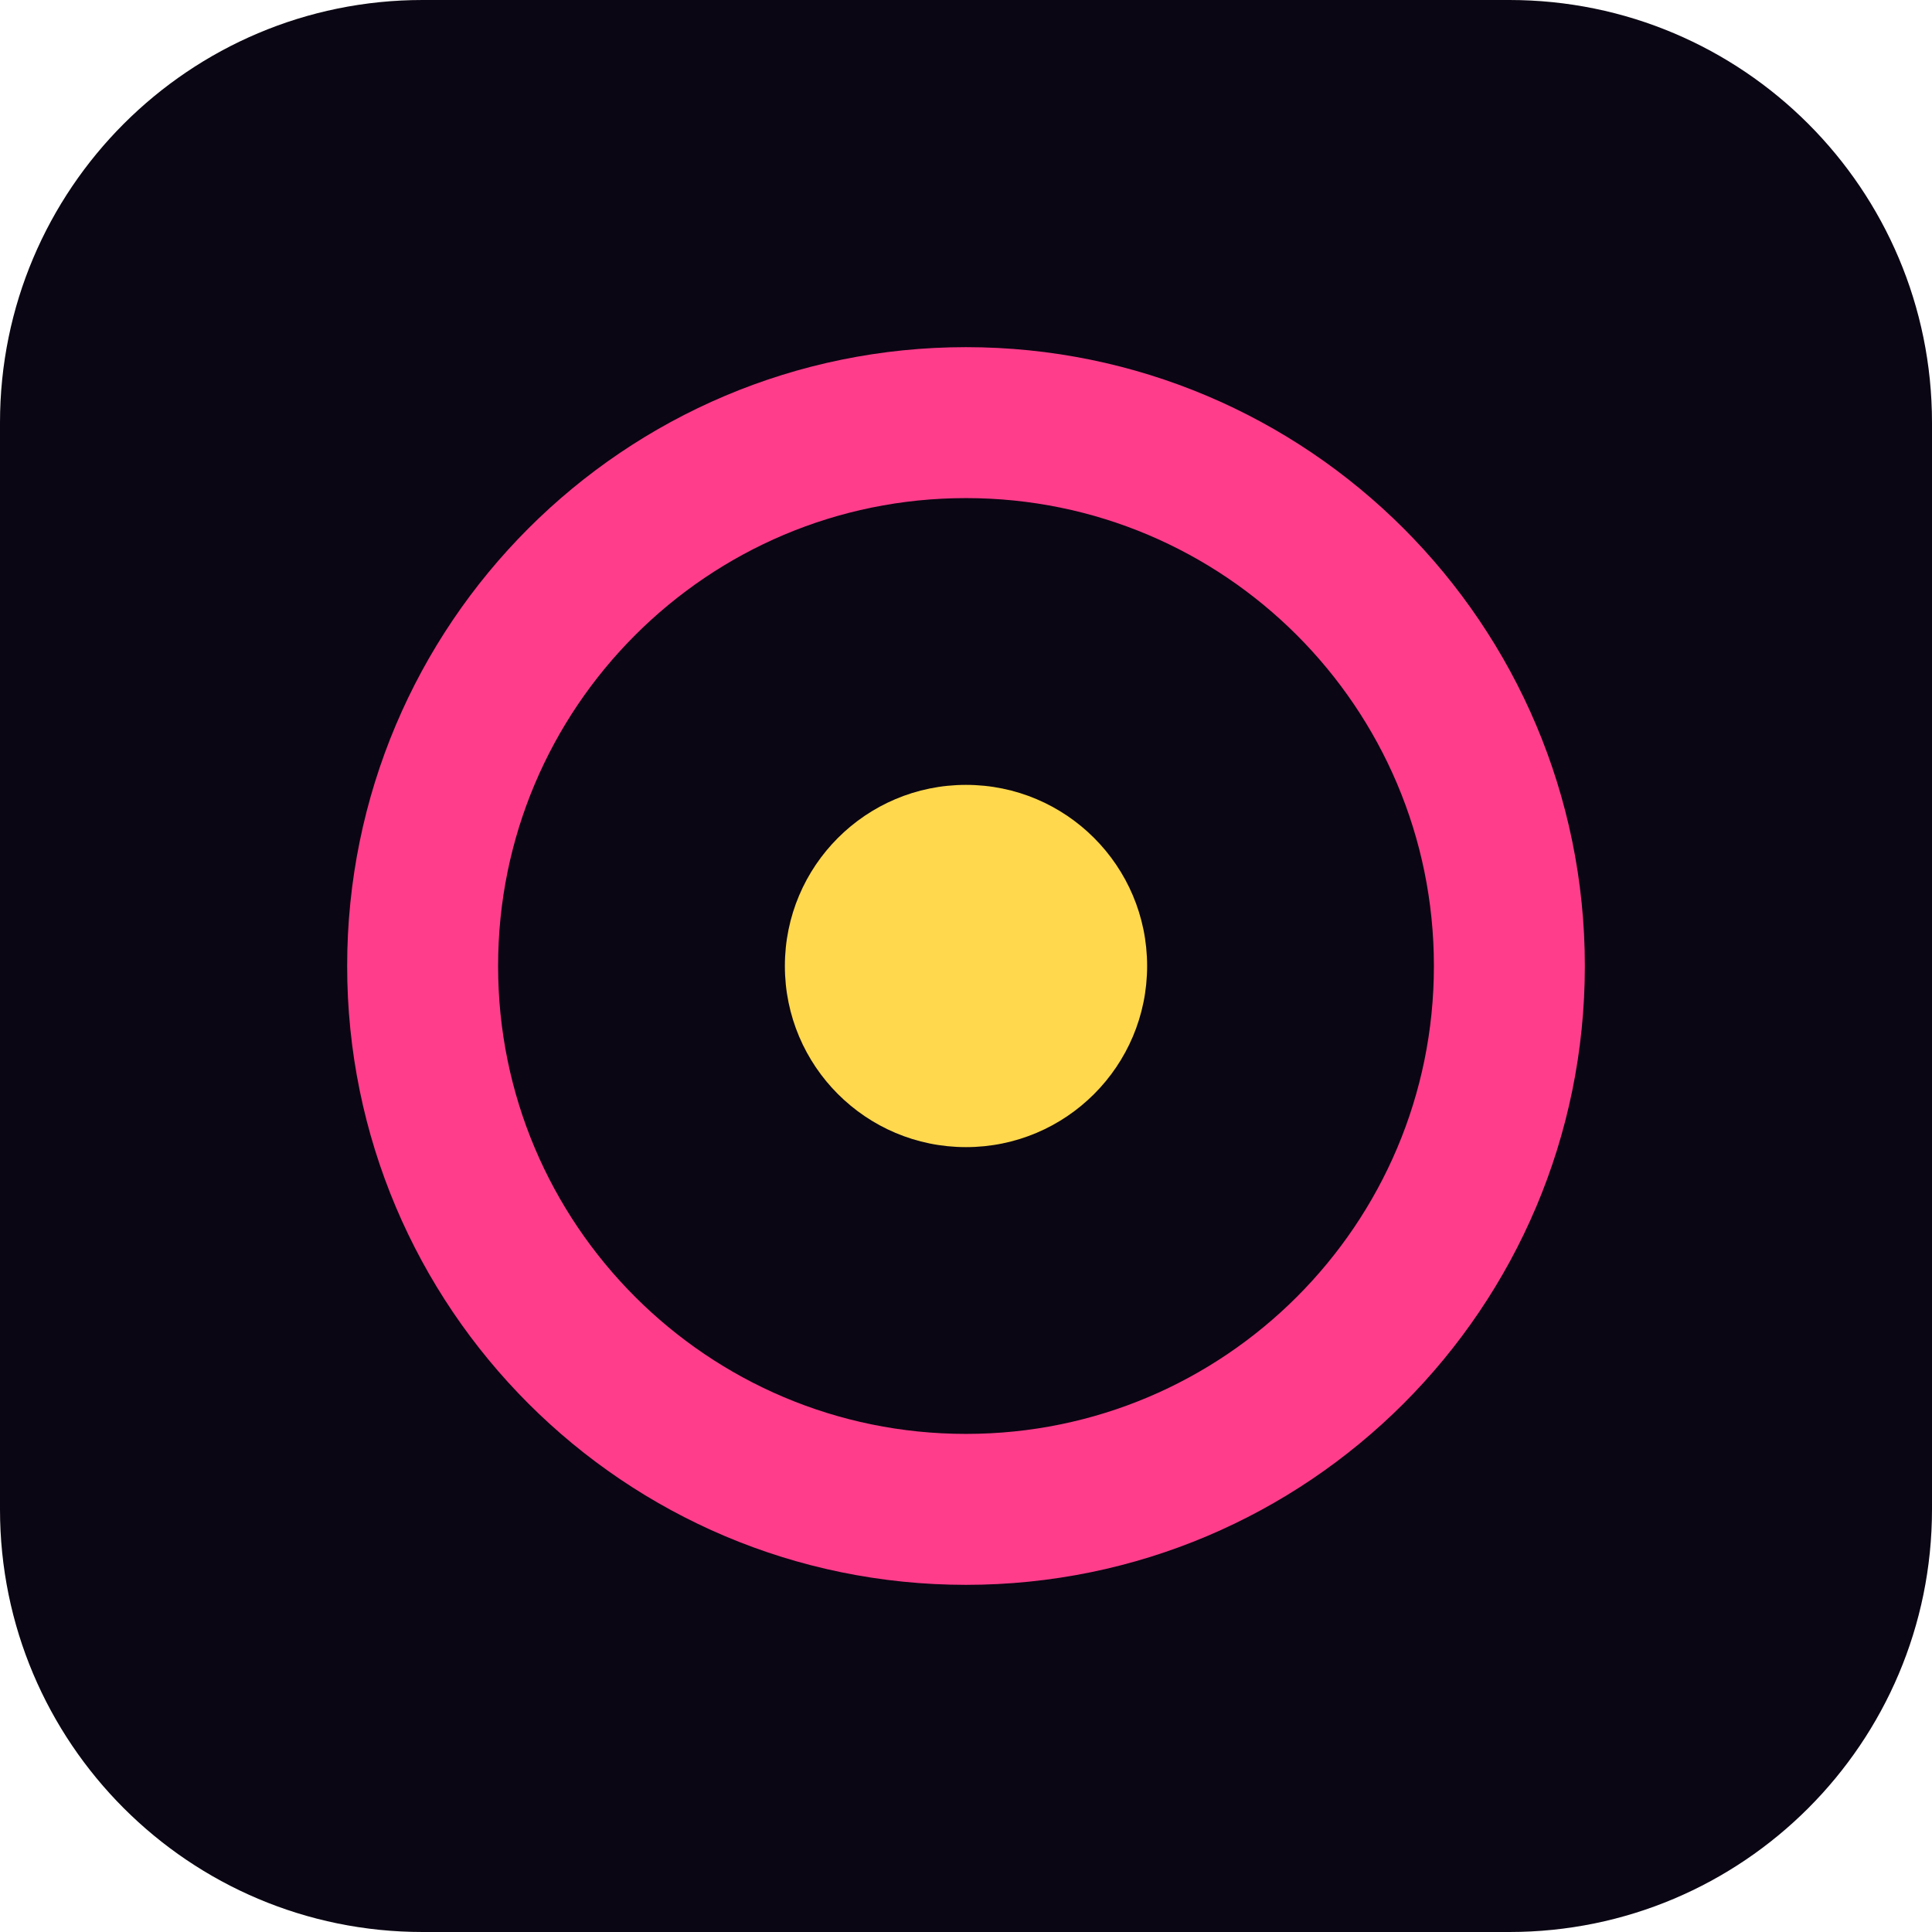
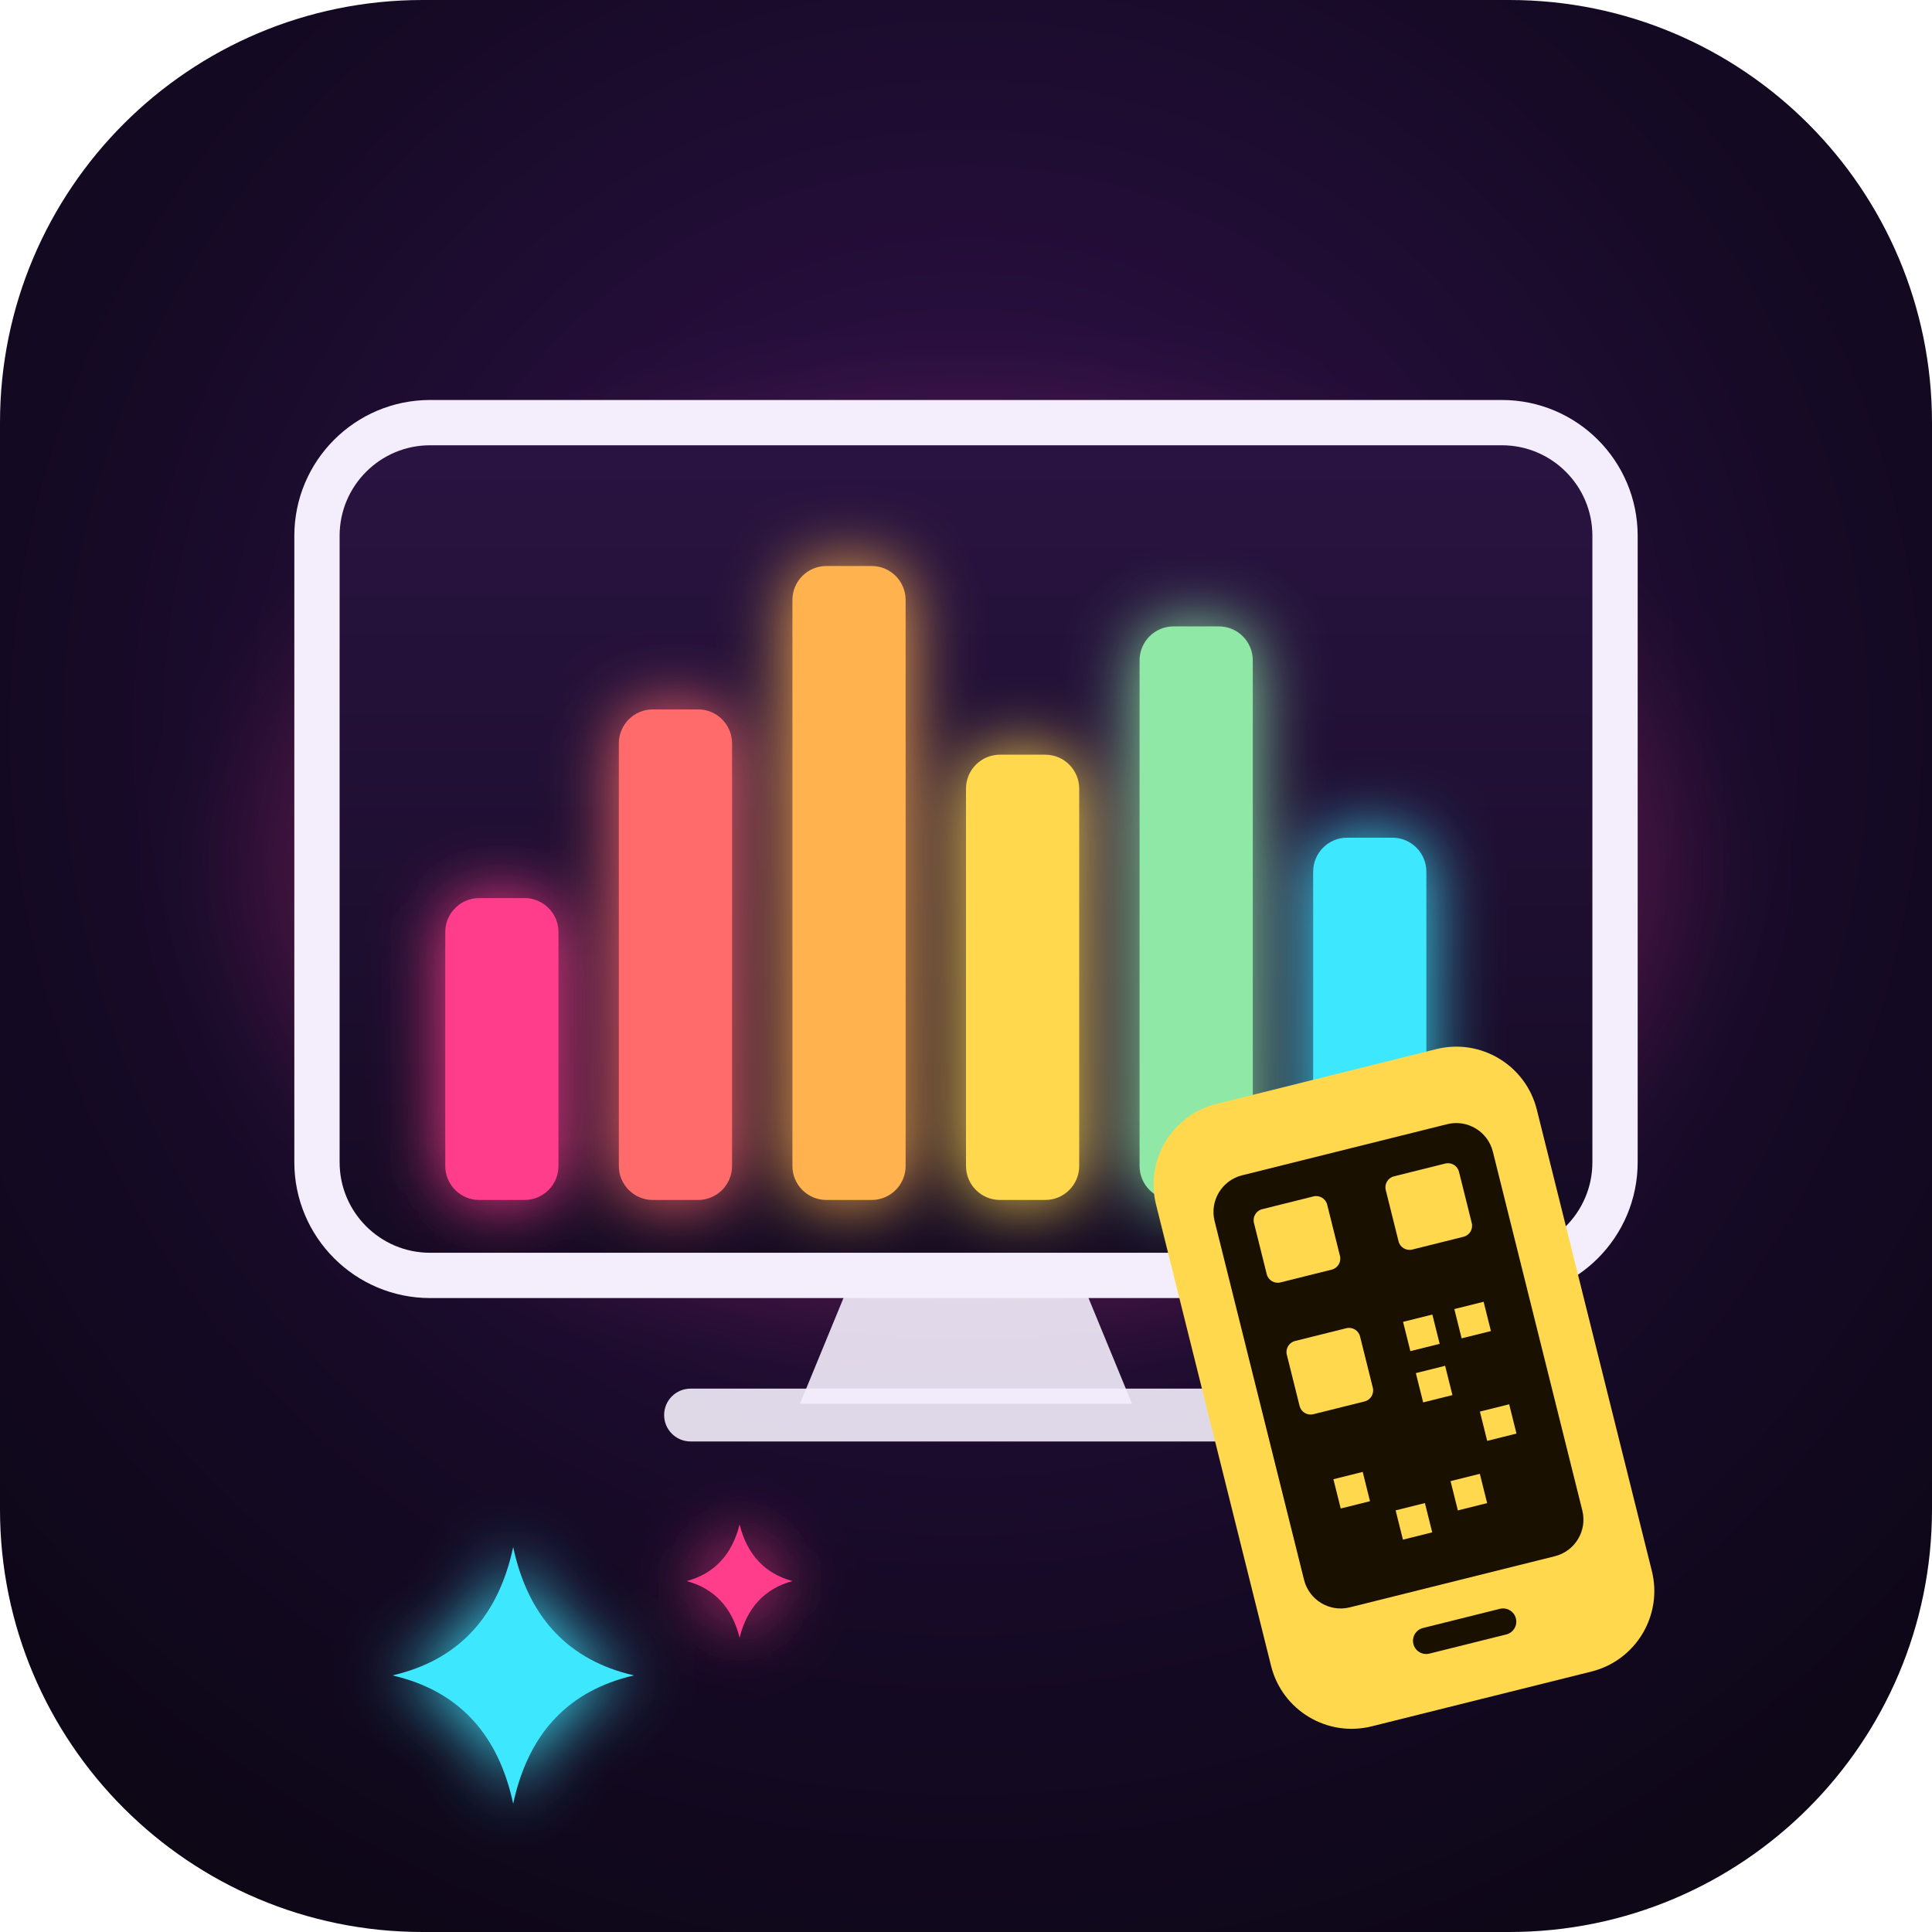
- <svg xmlns="http://www.w3.org/2000/svg" viewBox="0 0 64 64">
-   <rect width="64" height="64" rx="14" fill="#0b0613" />
-   <circle cx="32" cy="32" r="18" fill="none" stroke="#ff3d8b" stroke-width="5" />
-   <circle cx="32" cy="32" r="6" fill="#ffd84d" />
+ <svg xmlns="http://www.w3.org/2000/svg" viewBox="0 0 512 512" width="512" height="512">
+   <defs>
+     <radialGradient id="bg" cx="50%" cy="38%" r="75%">
+       <stop offset="0" stop-color="#34124f" />
+       <stop offset="0.6" stop-color="#160a26" />
+       <stop offset="1" stop-color="#0b0613" />
+     </radialGradient>
+     <linearGradient id="beam" x1="0" y1="0" x2="1" y2="0">
+       <stop offset="0" stop-color="#ff3d8b" />
+       <stop offset="0.5" stop-color="#ffd84d" />
+       <stop offset="1" stop-color="#3de8ff" />
+     </linearGradient>
+     <linearGradient id="screen" x1="0" y1="0" x2="0" y2="1">
+       <stop offset="0" stop-color="#2a1442" />
+       <stop offset="1" stop-color="#140a22" />
+     </linearGradient>
+     <filter id="glow" x="-30%" y="-30%" width="160%" height="160%">
+       <feGaussianBlur stdDeviation="9" result="b" />
+       <feMerge>
+         <feMergeNode in="b" />
+         <feMergeNode in="SourceGraphic" />
+       </feMerge>
+     </filter>
+     <filter id="soft" x="-20%" y="-20%" width="140%" height="140%">
+       <feGaussianBlur stdDeviation="14" />
+     </filter>
+     <clipPath id="tv">
+       <rect x="84" y="112" width="344" height="226" rx="30" />
+     </clipPath>
+   </defs>
+   <rect width="512" height="512" rx="112" fill="url(#bg)" />
+   <ellipse cx="256" cy="230" rx="190" ry="120" fill="#ff3d8b" opacity="0.18" filter="url(#soft)" />
+   <rect x="84" y="112" width="344" height="226" rx="30" fill="url(#screen)" />
+   <g clip-path="url(#tv)" filter="url(#glow)">
+     <rect x="118" y="238" width="30" height="80" rx="9" fill="#ff3d8b" />
+     <rect x="164" y="188" width="30" height="130" rx="9" fill="#ff6a6a" />
+     <rect x="210" y="150" width="30" height="168" rx="9" fill="#ffb24d" />
+     <rect x="256" y="200" width="30" height="118" rx="9" fill="#ffd84d" />
+     <rect x="302" y="166" width="30" height="152" rx="9" fill="#8fe8a6" />
+     <rect x="348" y="222" width="30" height="96" rx="9" fill="#3de8ff" />
+   </g>
+   <rect x="84" y="112" width="344" height="226" rx="30" fill="none" stroke="#f4eefc" stroke-width="12" />
+   <path d="M226 338 L286 338 L300 372 L212 372 Z" fill="#f4eefc" opacity="0.9" />
+   <rect x="176" y="368" width="160" height="14" rx="7" fill="#f4eefc" opacity="0.9" />
+   <g transform="rotate(-14 366 360)">
+     <rect x="318" y="284" width="104" height="170" rx="22" fill="#ffd84d" />
+     <rect x="332" y="304" width="76" height="118" rx="10" fill="#1a1000" />
+     <g fill="#ffd84d">
+       <rect x="342" y="314" width="20" height="20" rx="3" />
+       <rect x="378" y="314" width="20" height="20" rx="3" />
+       <rect x="342" y="350" width="20" height="20" rx="3" />
+       <rect x="374" y="352" width="8" height="8" />
+       <rect x="388" y="352" width="8" height="8" />
+       <rect x="374" y="366" width="8" height="8" />
+       <rect x="388" y="380" width="8" height="8" />
+       <rect x="346" y="388" width="8" height="8" />
+       <rect x="360" y="400" width="8" height="8" />
+       <rect x="376" y="396" width="8" height="8" />
+     </g>
+     <rect x="356" y="432" width="28" height="7" rx="3.5" fill="#1a1000" />
+   </g>
+   <g filter="url(#glow)">
+     <path d="M136 410 Q142 438 168 444 Q142 450 136 478 Q130 450 104 444 Q130 438 136 410 Z" fill="#3de8ff" />
+     <path d="M196 404 Q199 416 210 419 Q199 422 196 434 Q193 422 182 419 Q193 416 196 404 Z" fill="#ff3d8b" />
+   </g>
</svg>
